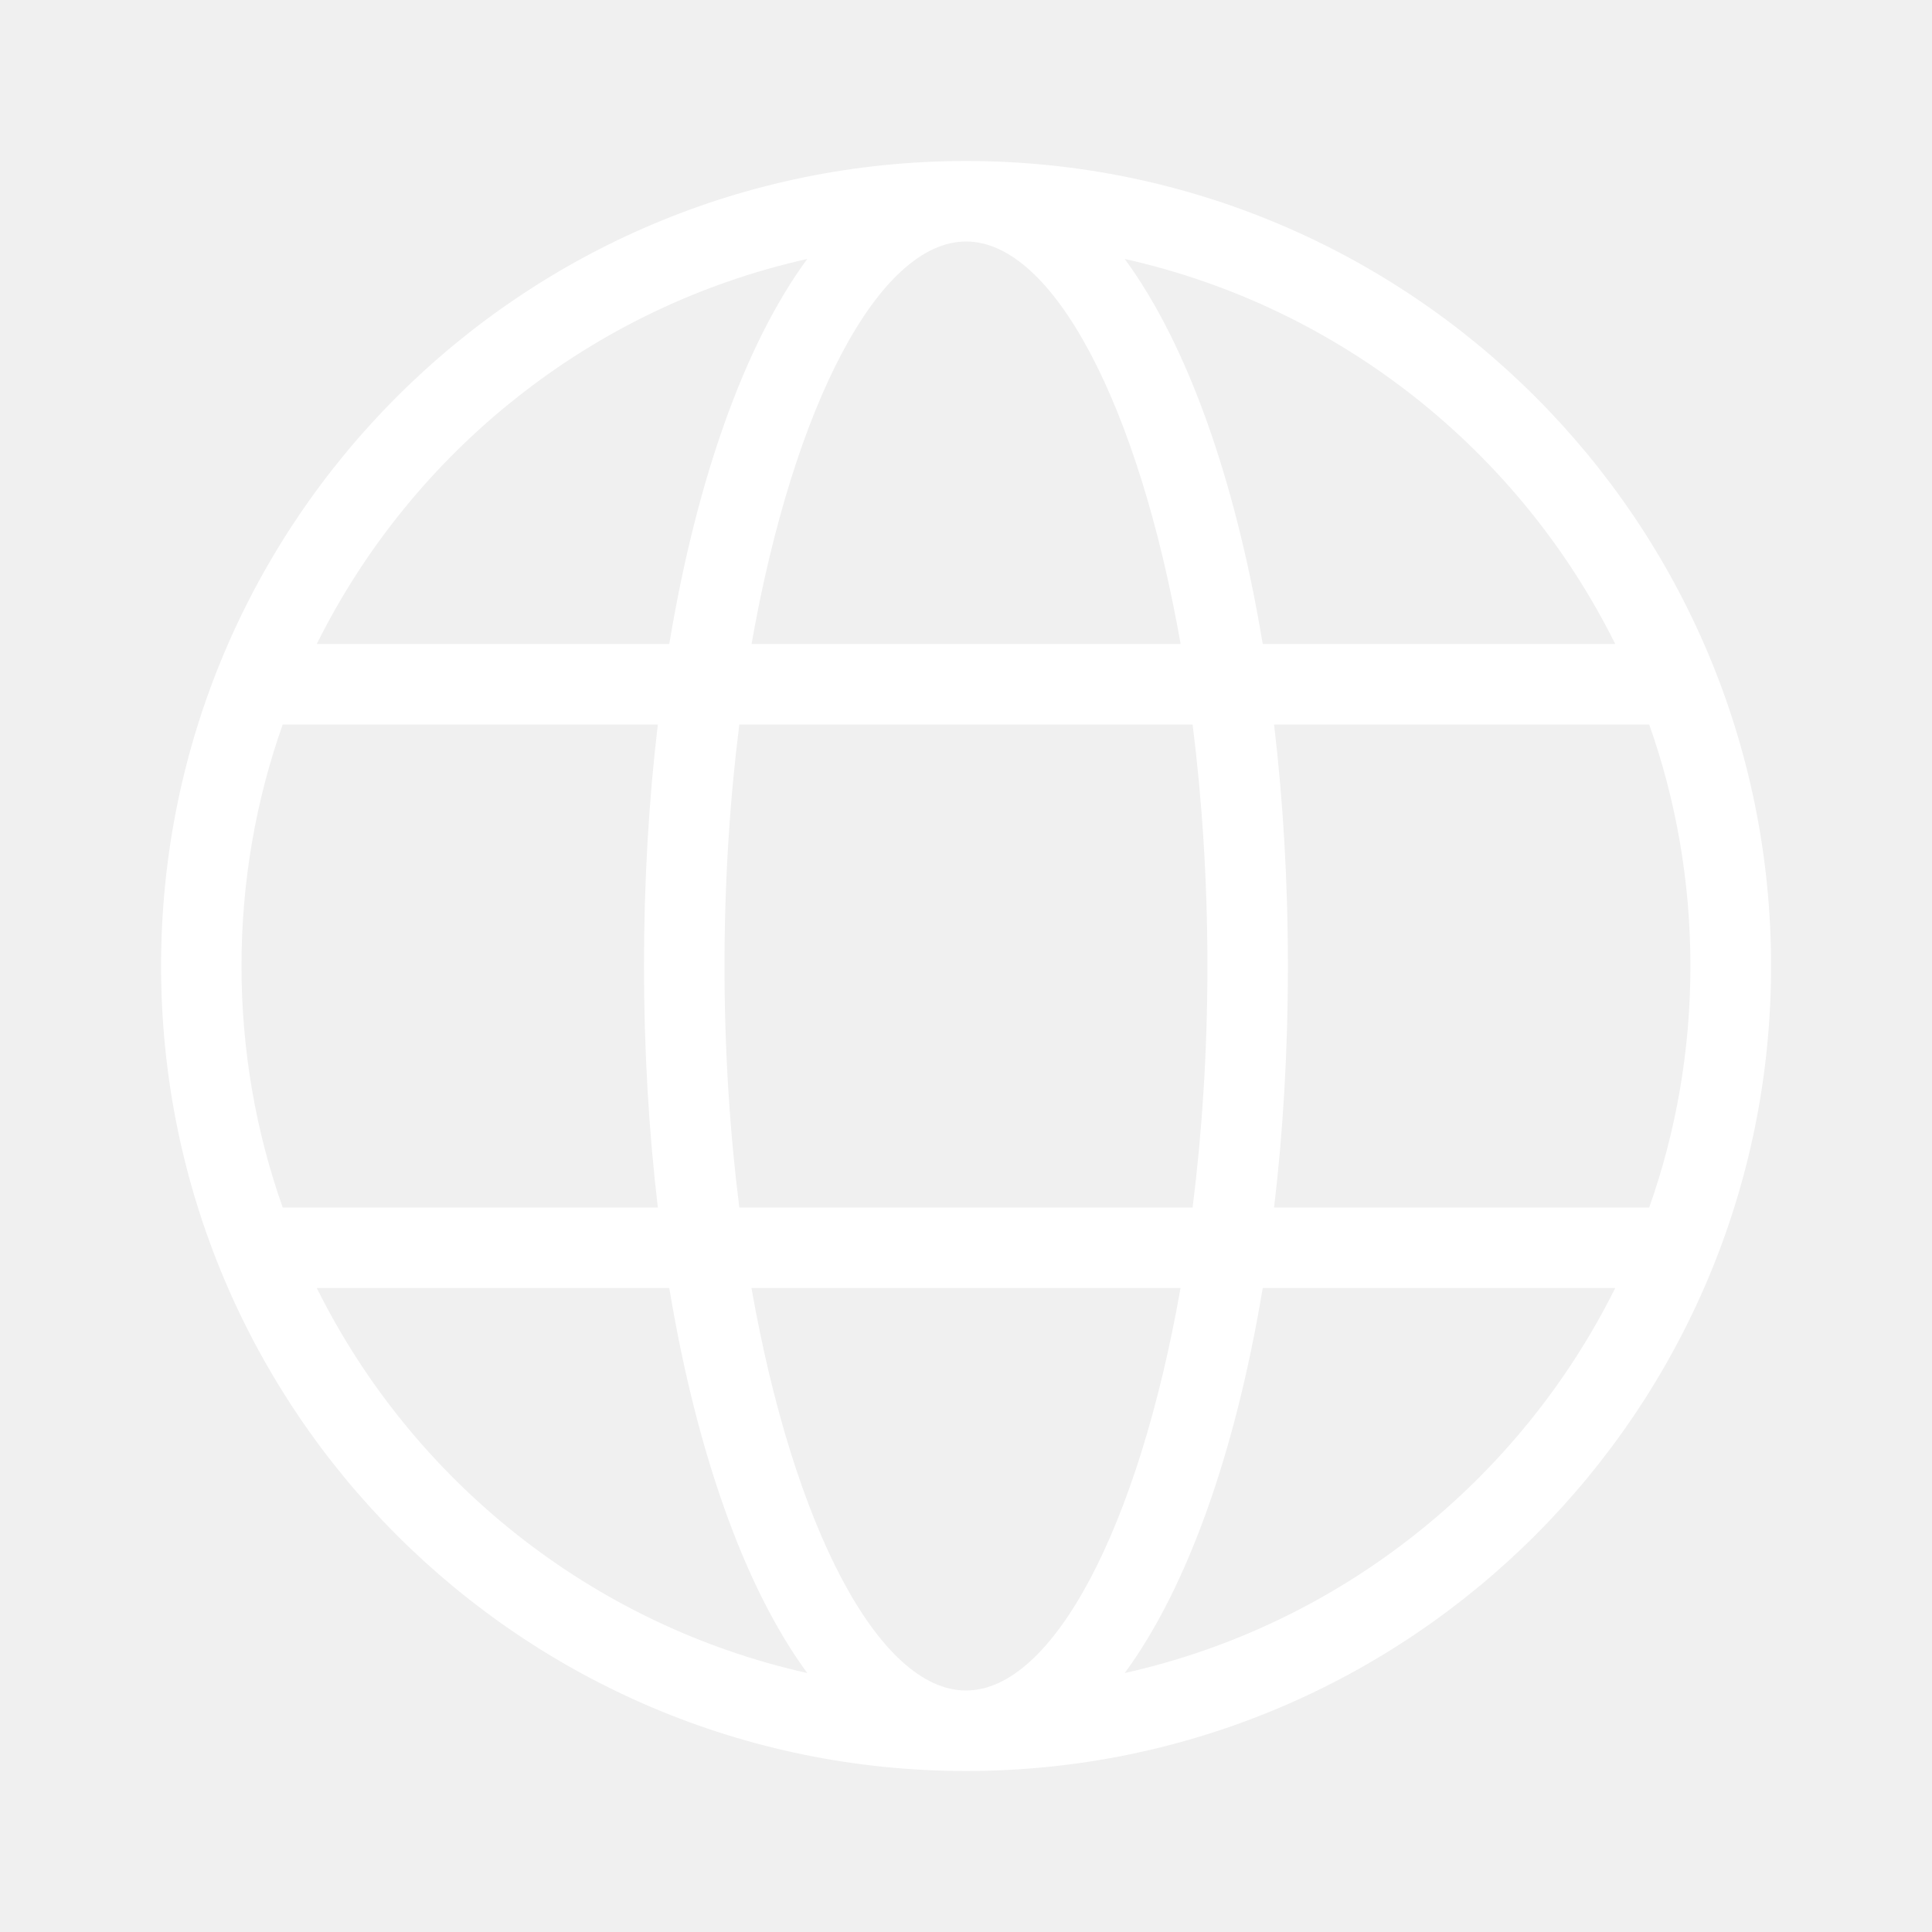
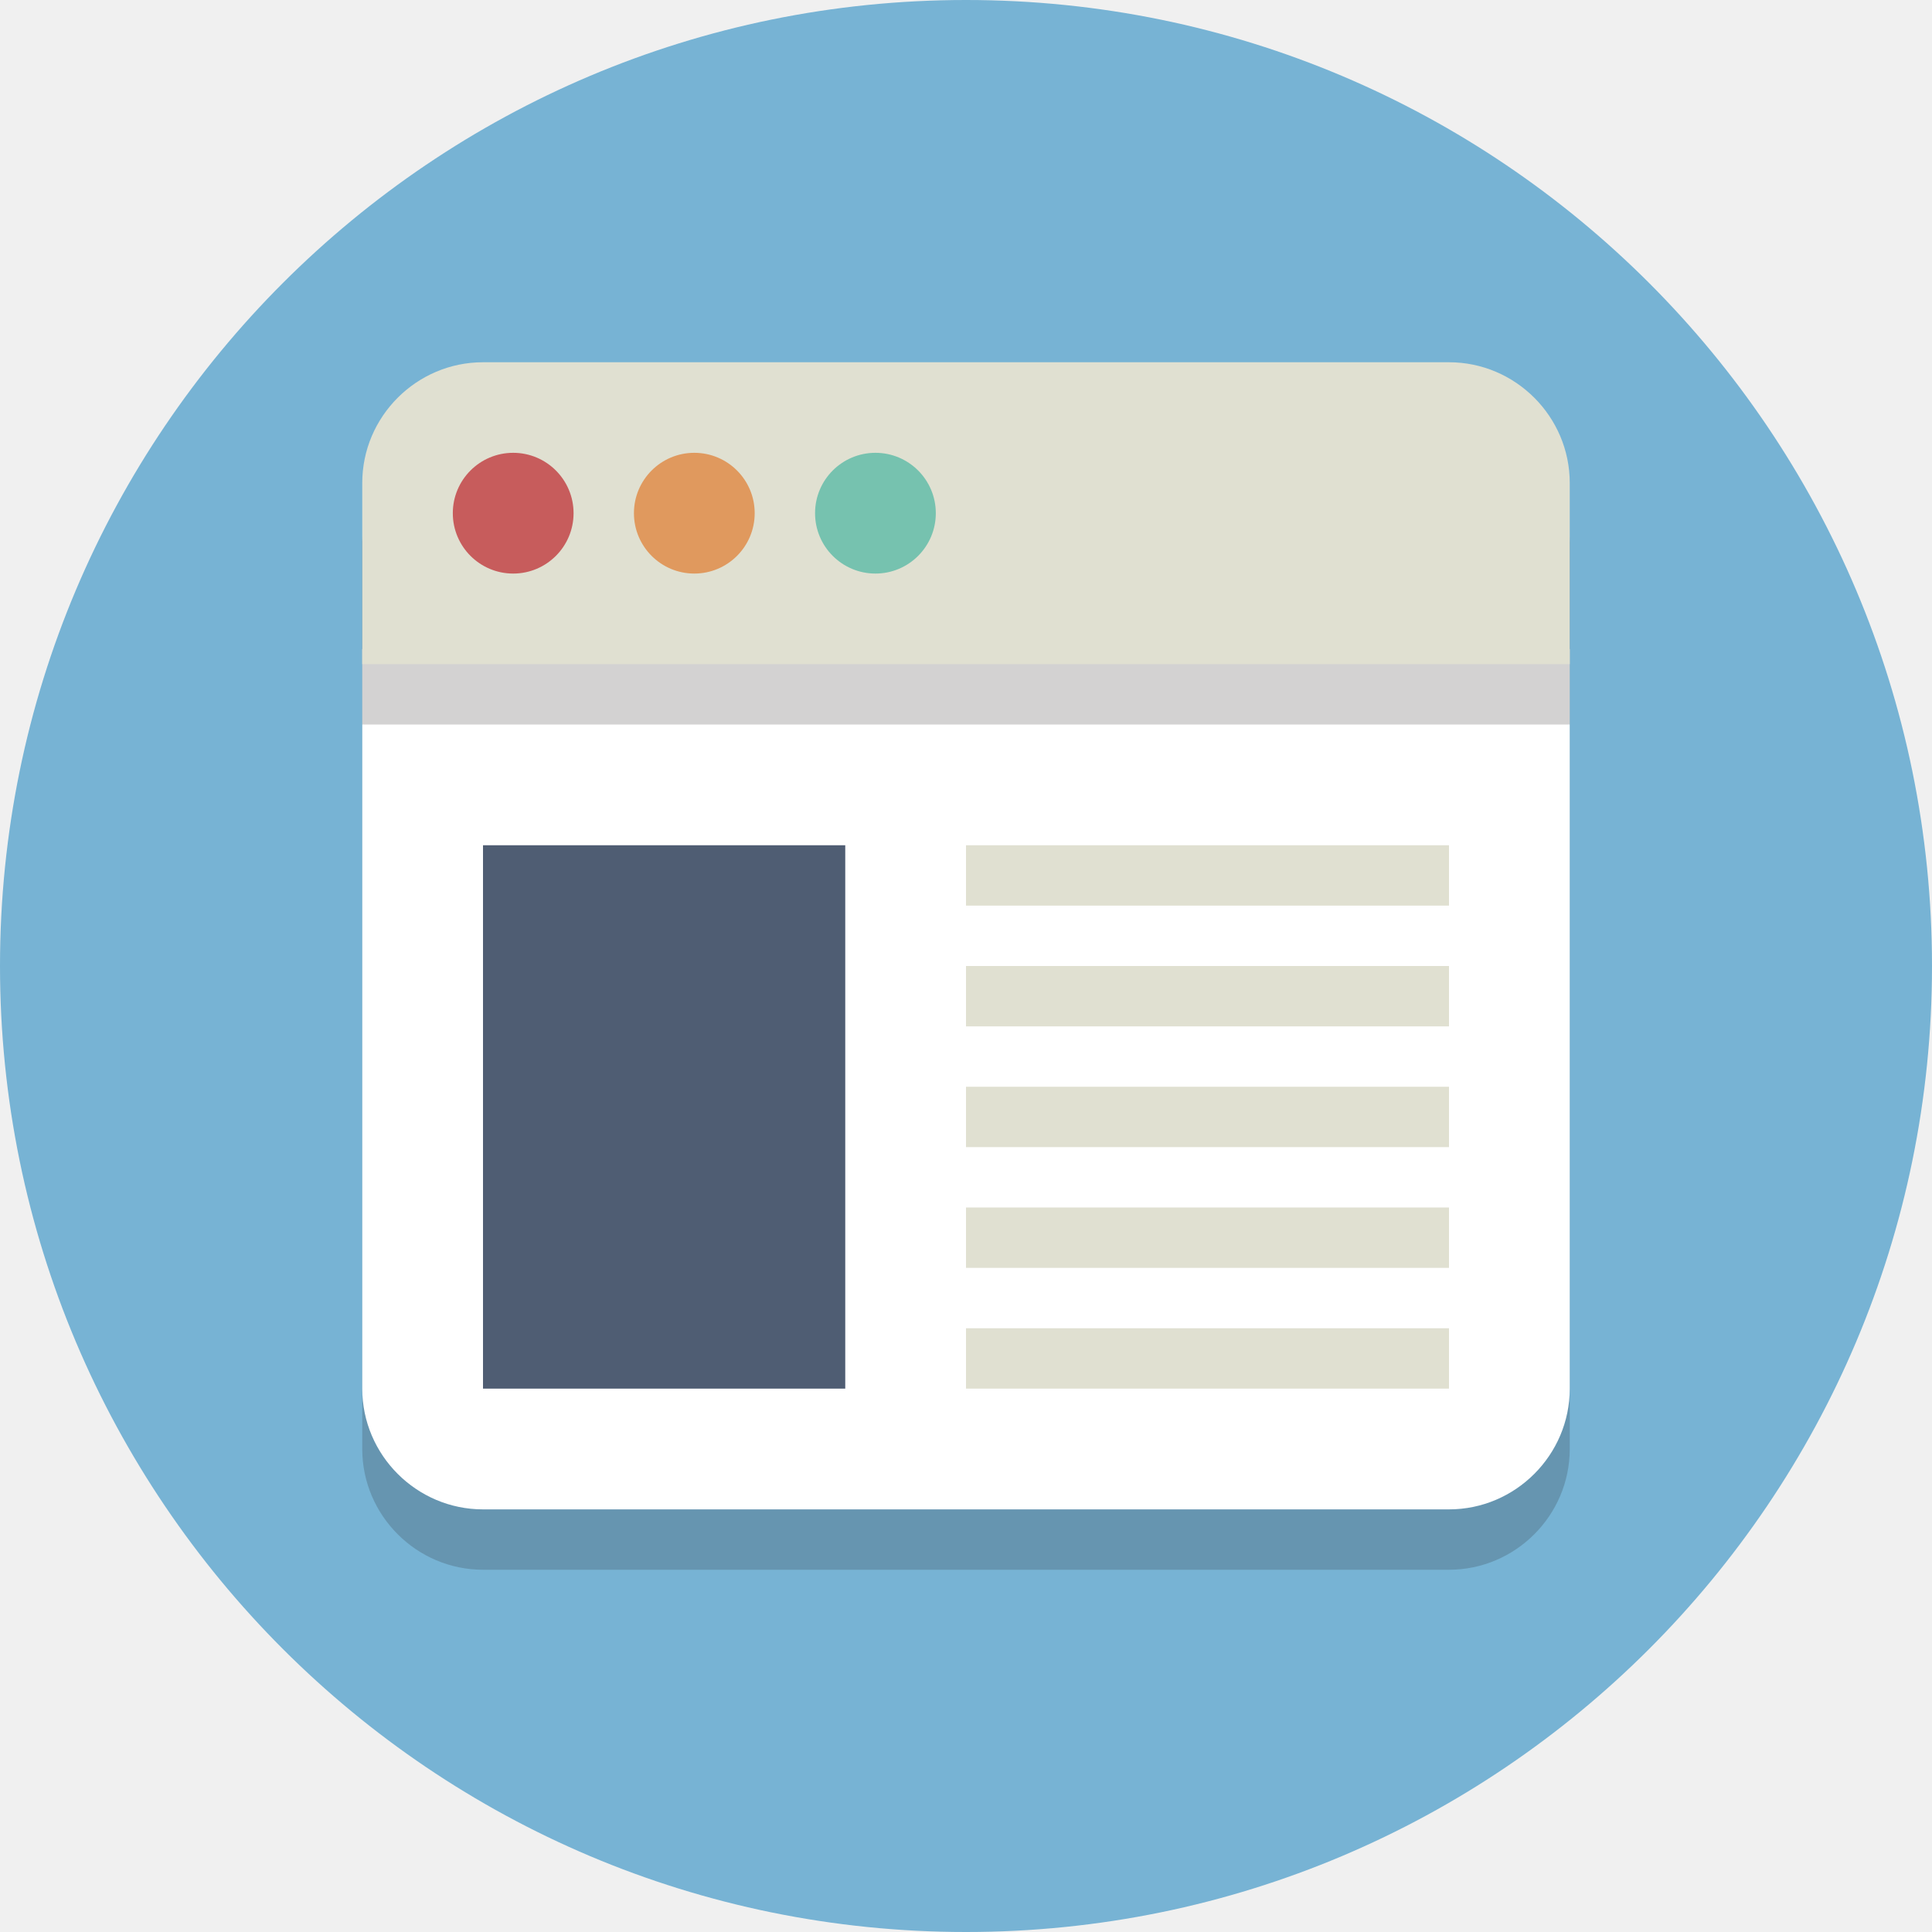
- <svg xmlns="http://www.w3.org/2000/svg" width="800px" height="800px" fill="#FFFFFF" viewBox="0 0 24 24">
-   <path d="m3.512 15h4.66c-0.112-0.948-0.172-1.956-0.172-3s0.059-2.052 0.172-3h-4.66c-0.332 0.938-0.512 1.948-0.512 3s0.18 2.062 0.512 3zm0.423 1c1.19 2.395 3.417 4.185 6.093 4.783-0.779-1.06-1.376-2.746-1.714-4.783h-4.378zm16.552-1c0.332-0.938 0.512-1.948 0.512-3s-0.18-2.062-0.512-3h-4.66c0.112 0.948 0.172 1.956 0.172 3s-0.059 2.052-0.172 3h4.66zm-0.423 1h-4.378c-0.338 2.037-0.935 3.723-1.714 4.783 2.676-0.598 4.902-2.388 6.093-4.783zm-10.88-1h5.631c0.118-0.938 0.184-1.947 0.184-3s-0.066-2.062-0.184-3h-5.631c-0.118 0.938-0.184 1.947-0.184 3s0.066 2.062 0.184 3zm0.151 1c0.522 2.968 1.583 5 2.665 5s2.143-2.032 2.665-5h-5.33zm-5.399-8h4.378c0.338-2.037 0.935-3.723 1.714-4.783-2.676 0.598-4.902 2.388-6.093 4.783zm16.129 0c-1.19-2.395-3.417-4.185-6.093-4.783 0.779 1.06 1.376 2.746 1.714 4.783h4.378zm-10.729 0h5.33c-0.522-2.968-1.583-5-2.665-5s-2.143 2.032-2.665 5zm2.665 14c-5.523 0-10-4.477-10-10s4.477-10 10-10 10 4.477 10 10-4.477 10-10 10z" />
+ <svg xmlns="http://www.w3.org/2000/svg" version="1.1" viewBox="0 0 64 64" xml:space="preserve">
+   <style type="text/css">
+ 	.st0{fill:#77B3D4;}
+ 	.st1{opacity:0.2;}
+ 	.st2{fill:#231F20;}
+ 	.st3{fill:#FFFFFF;}
+ 	.st4{fill:#E0E0D1;}
+ 	.st5{fill:#E0995E;}
+ 	.st6{fill:#76C2AF;}
+ 	.st7{fill:#C75C5C;}
+ 	.st8{fill:#4F5D73;}
+ </style>
+   <g id="Layer_1">
+     <g>
+       <circle class="st0" cx="32" cy="32" r="32" />
+     </g>
+     <g class="st1">
+       <path class="st2" d="M52,48c0,2.2-1.8,4-4,4H16c-2.2,0-4-1.8-4-4V18c0-2.2,1.8-4,4-4h32c2.2,0,4,1.8,4,4V48z" />
+     </g>
+     <g>
+       <path class="st3" d="M12,21.5V46c0,2.2,1.8,4,4,4h32c2.2,0,4-1.8,4-4V21.5H12z" />
+     </g>
+     <g class="st1">
+       <path class="st2" d="M52,18c0-2.2-1.8-4-4-4H16c-2.2,0-4,1.8-4,4v6h40V18z" />
+     </g>
+     <g>
+       <path class="st4" d="M52,16c0-2.2-1.8-4-4-4H16c-2.2,0-4,1.8-4,4v6h40V16z" />
+     </g>
+     <g>
+       <circle class="st5" cx="23" cy="17" r="2" />
+     </g>
+     <g>
+       <circle class="st6" cx="29" cy="17" r="2" />
+     </g>
+     <g>
+       <circle class="st7" cx="17" cy="17" r="2" />
+     </g>
+     <g>
+       <rect x="16" y="28" class="st8" width="12" height="18" />
+     </g>
+     <g>
+       <rect x="32" y="28" class="st4" width="16" height="2" />
+     </g>
+     <g>
+       <rect x="32" y="32" class="st4" width="16" height="2" />
+     </g>
+     <g>
+       <rect x="32" y="36" class="st4" width="16" height="2" />
+     </g>
+     <g>
+       <rect x="32" y="40" class="st4" width="16" height="2" />
+     </g>
+     <g>
+       <rect x="32" y="44" class="st4" width="16" height="2" />
+     </g>
+   </g>
+   <g id="Layer_2">
+ </g>
</svg>
